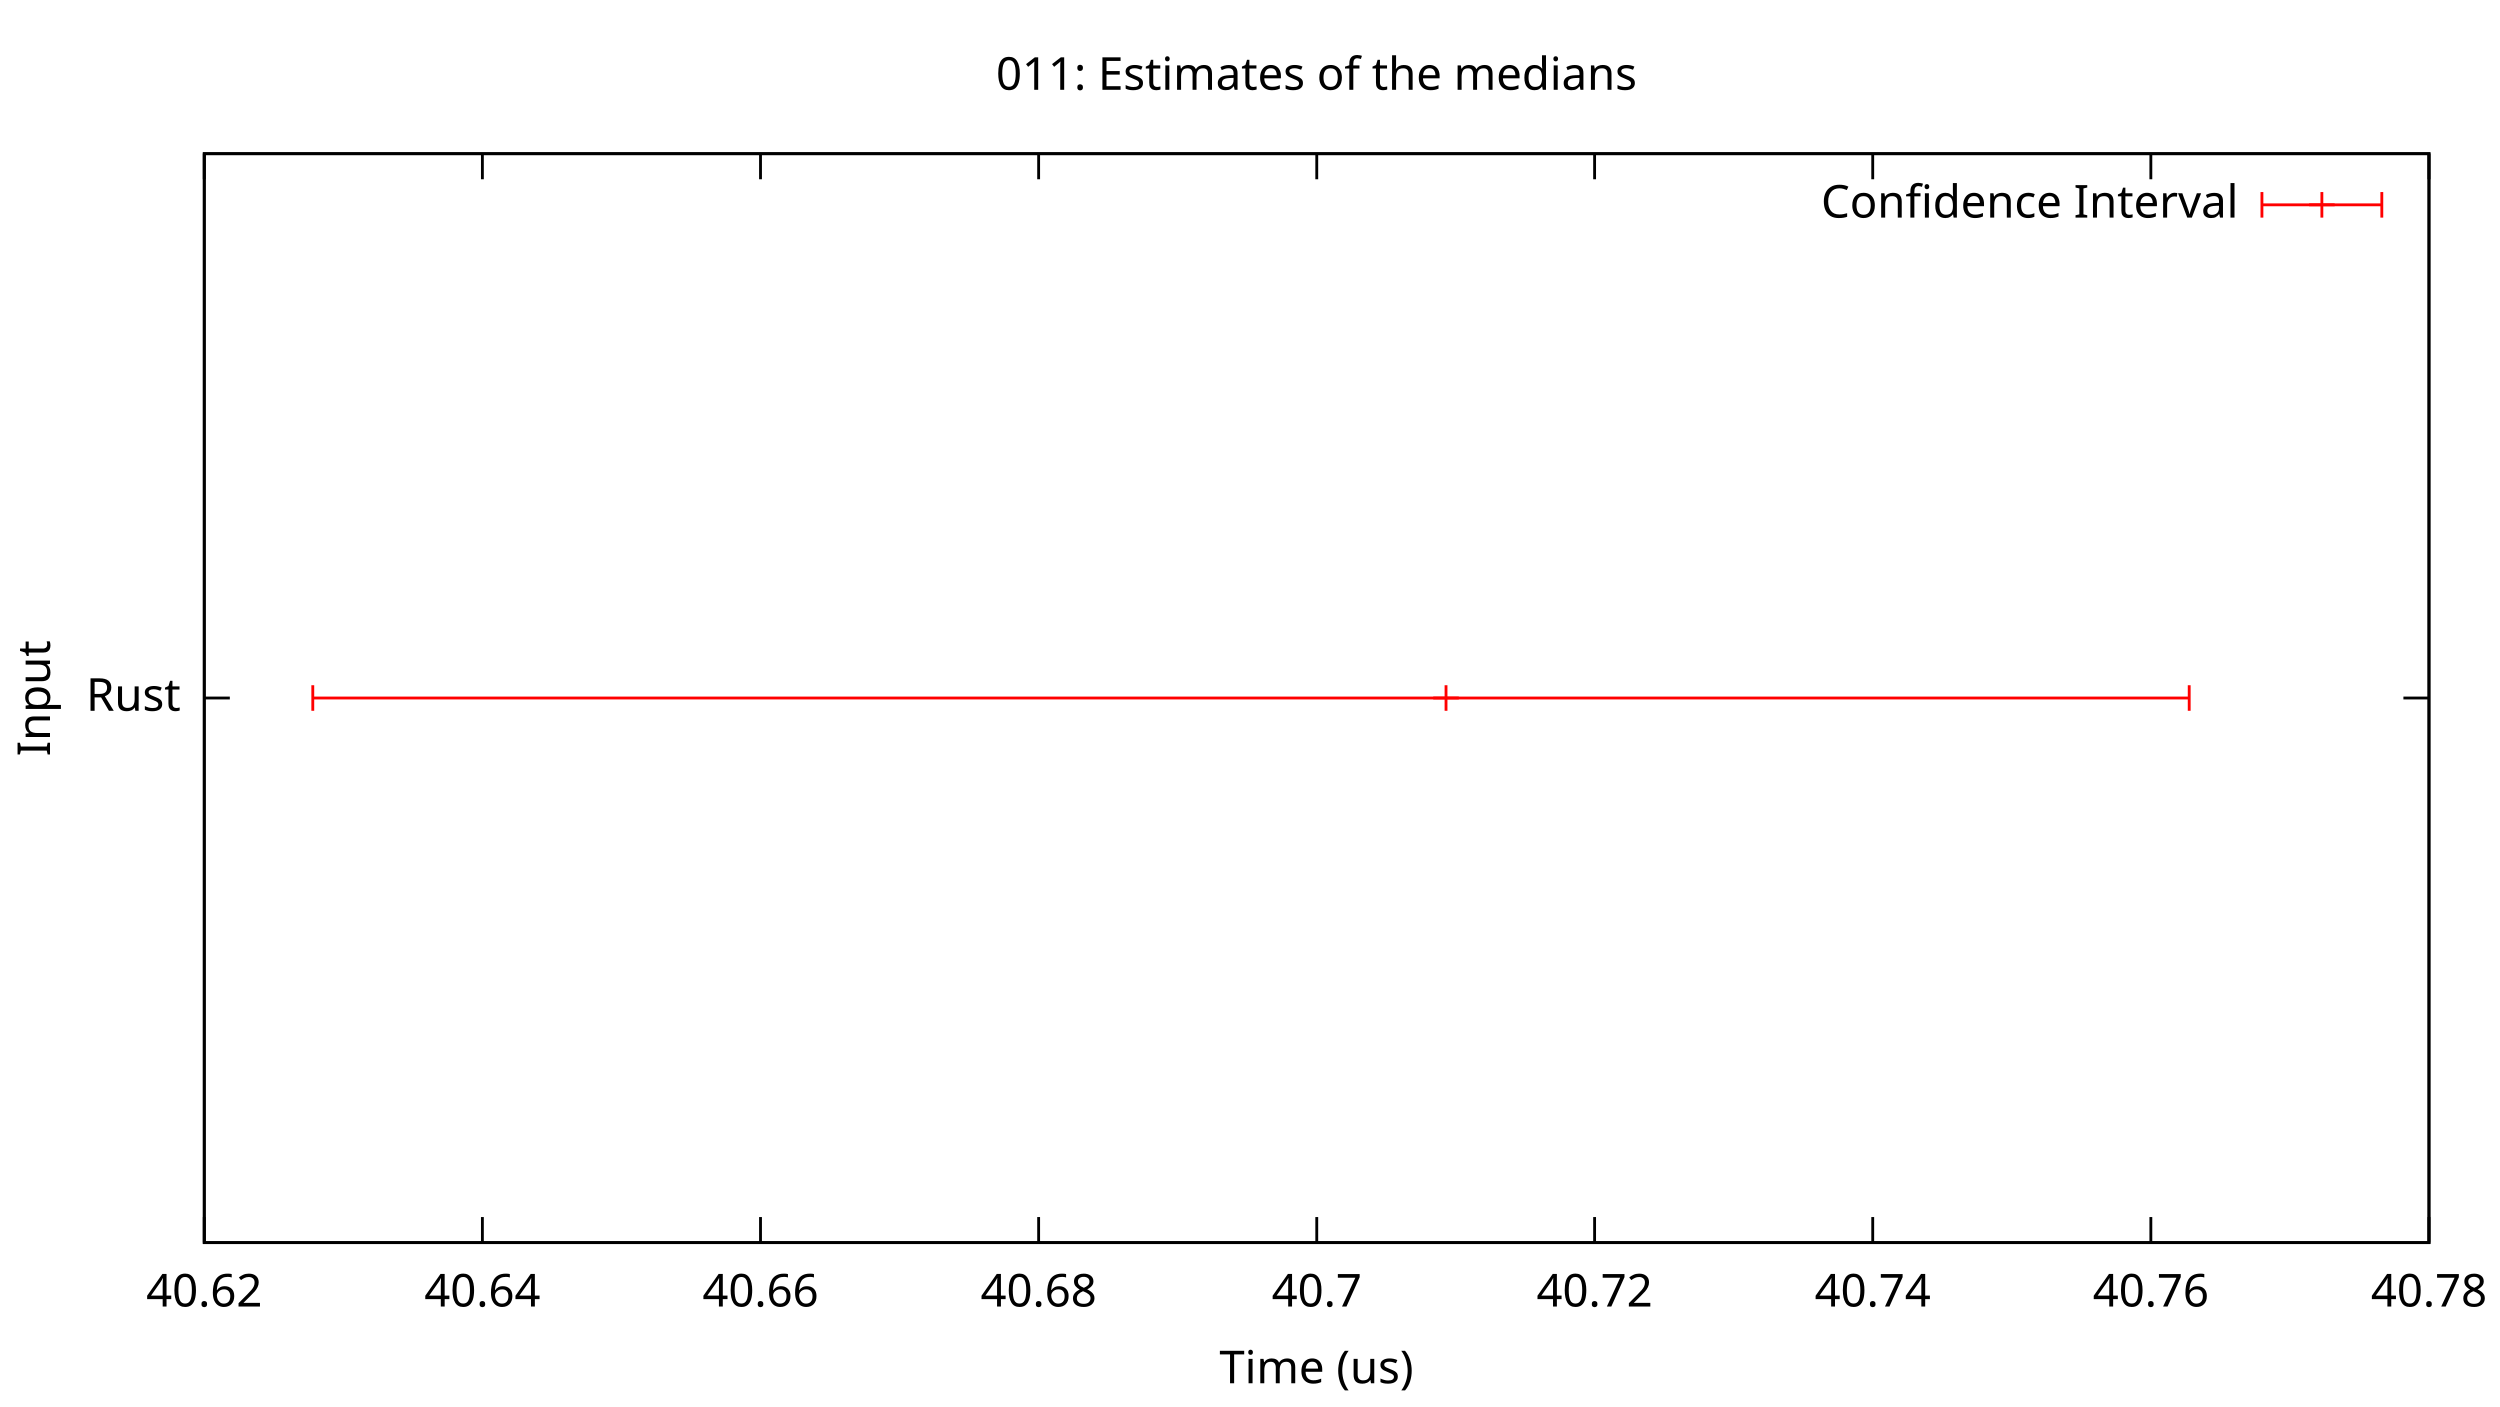
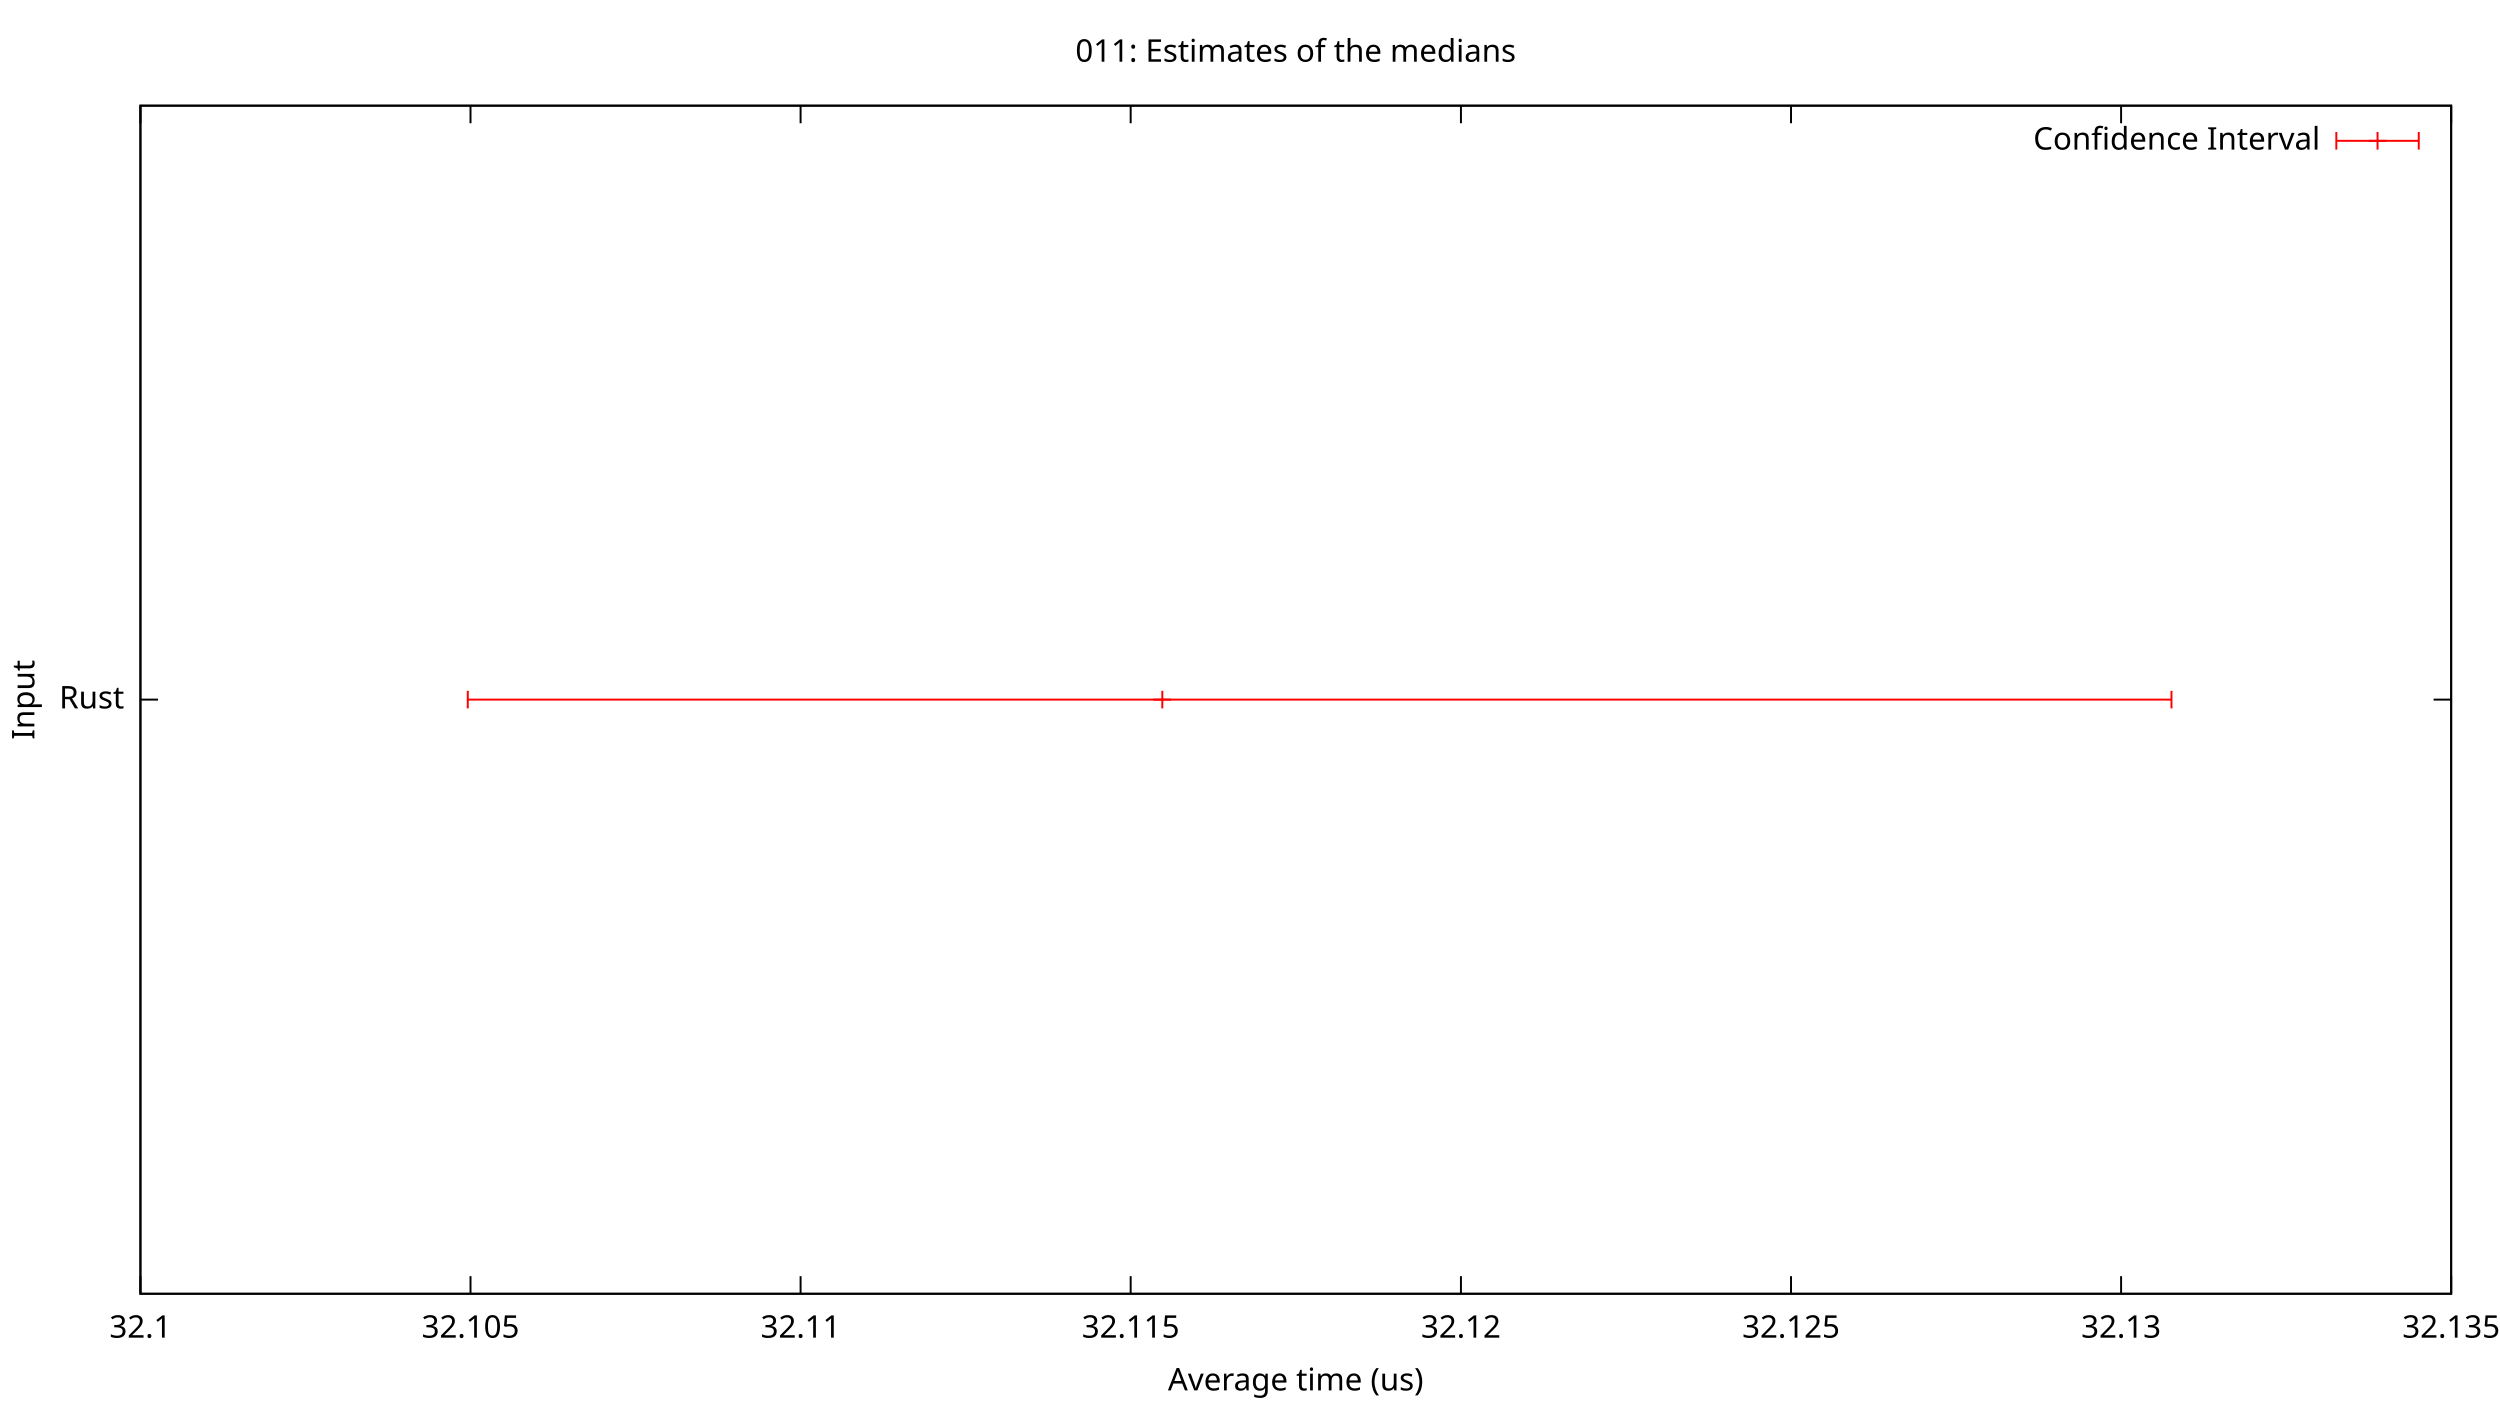
- <svg xmlns="http://www.w3.org/2000/svg" xmlns:xlink="http://www.w3.org/1999/xlink" viewBox="0 0 880 495">
+ <svg xmlns="http://www.w3.org/2000/svg" xmlns:xlink="http://www.w3.org/1999/xlink" viewBox="0 0 1280 720">
  <g id="gnuplot_canvas">
-     <rect x="0" y="0" width="880" height="495" fill="none" />
+     <rect x="0" y="0" width="1280" height="720" fill="none" />
    <defs>
      <circle id="gpDot" r="0.5" stroke-width="0.5" />
      <path id="gpPt0" stroke-width="0.222" stroke="currentColor" d="M-1,0 h2 M0,-1 v2" />
      <path id="gpPt1" stroke-width="0.222" stroke="currentColor" d="M-1,-1 L1,1 M1,-1 L-1,1" />
      <path id="gpPt2" stroke-width="0.222" stroke="currentColor" d="M-1,0 L1,0 M0,-1 L0,1 M-1,-1 L1,1 M-1,1 L1,-1" />
      <rect id="gpPt3" stroke-width="0.222" stroke="currentColor" x="-1" y="-1" width="2" height="2" />
      <rect id="gpPt4" stroke-width="0.222" stroke="currentColor" fill="currentColor" x="-1" y="-1" width="2" height="2" />
      <circle id="gpPt5" stroke-width="0.222" stroke="currentColor" cx="0" cy="0" r="1" />
      <use xlink:href="#gpPt5" id="gpPt6" fill="currentColor" stroke="none" />
      <path id="gpPt7" stroke-width="0.222" stroke="currentColor" d="M0,-1.33 L-1.33,0.67 L1.33,0.67 z" />
      <use xlink:href="#gpPt7" id="gpPt8" fill="currentColor" stroke="none" />
      <use xlink:href="#gpPt7" id="gpPt9" stroke="currentColor" transform="rotate(180)" />
      <use xlink:href="#gpPt9" id="gpPt10" fill="currentColor" stroke="none" />
      <use xlink:href="#gpPt3" id="gpPt11" stroke="currentColor" transform="rotate(45)" />
      <use xlink:href="#gpPt11" id="gpPt12" fill="currentColor" stroke="none" />
    </defs>
    <g style="fill:none; color:white; stroke:currentColor; stroke-width:1.00; stroke-linecap:butt; stroke-linejoin:miter">
</g>
    <g style="fill:none; color:black; stroke:currentColor; stroke-width:1.00; stroke-linecap:butt; stroke-linejoin:miter">
-       <path stroke="black" d="M71.9,245.7 L80.9,245.7 M855.0,245.7 L846.0,245.7  " />
-       <g transform="translate(63.6,250.2)" style="stroke:none; fill:black; font-family:Fantasque Sans Mono; font-size:12.00pt; text-anchor:end">
+       <path stroke="black" d="M71.9,358.2 L80.9,358.2 M1255.0,358.2 L1246.0,358.2  " />
+       <g transform="translate(63.6,362.7)" style="stroke:none; fill:black; font-family:Fantasque Sans Mono; font-size:12.00pt; text-anchor:end">
        <text>Rust</text>
      </g>
-       <path stroke="black" d="M71.9,437.4 L71.9,428.4 M71.9,54.1 L71.9,63.1  " />
-       <g transform="translate(71.9,459.9)" style="stroke:none; fill:black; font-family:Fantasque Sans Mono; font-size:12.00pt; text-anchor:middle">
-         <text> 40.62</text>
+       <path stroke="black" d="M71.9,662.4 L71.9,653.4 M71.9,54.1 L71.9,63.1  " />
+       <g transform="translate(71.9,684.9)" style="stroke:none; fill:black; font-family:Fantasque Sans Mono; font-size:12.00pt; text-anchor:middle">
+         <text> 32.1</text>
      </g>
-       <path stroke="black" d="M169.8,437.4 L169.8,428.4 M169.8,54.1 L169.8,63.1  " />
-       <g transform="translate(169.8,459.9)" style="stroke:none; fill:black; font-family:Fantasque Sans Mono; font-size:12.00pt; text-anchor:middle">
-         <text> 40.64</text>
+       <path stroke="black" d="M240.9,662.4 L240.9,653.4 M240.9,54.1 L240.9,63.1  " />
+       <g transform="translate(240.9,684.9)" style="stroke:none; fill:black; font-family:Fantasque Sans Mono; font-size:12.00pt; text-anchor:middle">
+         <text> 32.105</text>
      </g>
-       <path stroke="black" d="M267.7,437.4 L267.7,428.4 M267.7,54.1 L267.7,63.1  " />
-       <g transform="translate(267.7,459.9)" style="stroke:none; fill:black; font-family:Fantasque Sans Mono; font-size:12.00pt; text-anchor:middle">
-         <text> 40.66</text>
+       <path stroke="black" d="M409.9,662.4 L409.9,653.4 M409.9,54.1 L409.9,63.1  " />
+       <g transform="translate(409.9,684.9)" style="stroke:none; fill:black; font-family:Fantasque Sans Mono; font-size:12.00pt; text-anchor:middle">
+         <text> 32.11</text>
      </g>
-       <path stroke="black" d="M365.6,437.4 L365.6,428.4 M365.6,54.1 L365.6,63.1  " />
-       <g transform="translate(365.6,459.9)" style="stroke:none; fill:black; font-family:Fantasque Sans Mono; font-size:12.00pt; text-anchor:middle">
-         <text> 40.68</text>
+       <path stroke="black" d="M578.9,662.4 L578.9,653.4 M578.9,54.1 L578.9,63.1  " />
+       <g transform="translate(578.9,684.9)" style="stroke:none; fill:black; font-family:Fantasque Sans Mono; font-size:12.00pt; text-anchor:middle">
+         <text> 32.115</text>
      </g>
-       <path stroke="black" d="M463.5,437.4 L463.5,428.4 M463.5,54.1 L463.5,63.1  " />
-       <g transform="translate(463.5,459.9)" style="stroke:none; fill:black; font-family:Fantasque Sans Mono; font-size:12.00pt; text-anchor:middle">
-         <text> 40.7</text>
+       <path stroke="black" d="M748.0,662.4 L748.0,653.4 M748.0,54.1 L748.0,63.1  " />
+       <g transform="translate(748.0,684.9)" style="stroke:none; fill:black; font-family:Fantasque Sans Mono; font-size:12.00pt; text-anchor:middle">
+         <text> 32.12</text>
      </g>
-       <path stroke="black" d="M561.3,437.4 L561.3,428.4 M561.3,54.1 L561.3,63.1  " />
-       <g transform="translate(561.3,459.9)" style="stroke:none; fill:black; font-family:Fantasque Sans Mono; font-size:12.00pt; text-anchor:middle">
-         <text> 40.72</text>
+       <path stroke="black" d="M917.0,662.4 L917.0,653.4 M917.0,54.1 L917.0,63.1  " />
+       <g transform="translate(917.0,684.9)" style="stroke:none; fill:black; font-family:Fantasque Sans Mono; font-size:12.00pt; text-anchor:middle">
+         <text> 32.125</text>
      </g>
-       <path stroke="black" d="M659.2,437.4 L659.2,428.4 M659.2,54.1 L659.2,63.1  " />
-       <g transform="translate(659.2,459.9)" style="stroke:none; fill:black; font-family:Fantasque Sans Mono; font-size:12.00pt; text-anchor:middle">
-         <text> 40.74</text>
+       <path stroke="black" d="M1086.0,662.4 L1086.0,653.4 M1086.0,54.1 L1086.0,63.1  " />
+       <g transform="translate(1086.0,684.9)" style="stroke:none; fill:black; font-family:Fantasque Sans Mono; font-size:12.00pt; text-anchor:middle">
+         <text> 32.13</text>
      </g>
-       <path stroke="black" d="M757.1,437.4 L757.1,428.4 M757.1,54.1 L757.1,63.1  " />
-       <g transform="translate(757.1,459.9)" style="stroke:none; fill:black; font-family:Fantasque Sans Mono; font-size:12.00pt; text-anchor:middle">
-         <text> 40.76</text>
+       <path stroke="black" d="M1255.0,662.4 L1255.0,653.4 M1255.0,54.1 L1255.0,63.1  " />
+       <g transform="translate(1255.0,684.9)" style="stroke:none; fill:black; font-family:Fantasque Sans Mono; font-size:12.00pt; text-anchor:middle">
+         <text> 32.135</text>
      </g>
-       <path stroke="black" d="M855.0,437.4 L855.0,428.4 M855.0,54.1 L855.0,63.1  " />
-       <g transform="translate(855.0,459.9)" style="stroke:none; fill:black; font-family:Fantasque Sans Mono; font-size:12.00pt; text-anchor:middle">
-         <text> 40.78</text>
-       </g>
-       <path stroke="black" d="M71.9,54.1 L71.9,437.4 L855.0,437.4 L855.0,54.1 L71.9,54.1 Z  " />
-       <g transform="translate(17.6,245.8) rotate(270)" style="stroke:none; fill:black; font-family:Fantasque Sans Mono; font-size:12.00pt; text-anchor:middle">
+       <path stroke="black" d="M71.9,54.1 L71.9,662.4 L1255.0,662.4 L1255.0,54.1 L71.9,54.1 Z  " />
+       <g transform="translate(17.6,358.3) rotate(270)" style="stroke:none; fill:black; font-family:Fantasque Sans Mono; font-size:12.00pt; text-anchor:middle">
        <text>Input</text>
      </g>
-       <g transform="translate(463.4,486.9)" style="stroke:none; fill:black; font-family:Fantasque Sans Mono; font-size:12.00pt; text-anchor:middle">
-         <text>Time (us)</text>
+       <g transform="translate(663.4,711.9)" style="stroke:none; fill:black; font-family:Fantasque Sans Mono; font-size:12.00pt; text-anchor:middle">
+         <text>Average time (us)</text>
      </g>
-       <g transform="translate(463.4,31.6)" style="stroke:none; fill:black; font-family:Fantasque Sans Mono; font-size:12.00pt; text-anchor:middle">
+       <g transform="translate(663.4,31.6)" style="stroke:none; fill:black; font-family:Fantasque Sans Mono; font-size:12.00pt; text-anchor:middle">
        <text>011: Estimates of the medians</text>
      </g>
    </g>
    <g id="gnuplot_plot_1">
      <g style="fill:none; color:red; stroke:currentColor; stroke-width:1.00; stroke-linecap:butt; stroke-linejoin:miter">
-         <g transform="translate(787.9,76.6)" style="stroke:none; fill:black; font-family:Fantasque Sans Mono; font-size:12.00pt; text-anchor:end">
+         <g transform="translate(1187.9,76.6)" style="stroke:none; fill:black; font-family:Fantasque Sans Mono; font-size:12.00pt; text-anchor:end">
          <text>Confidence Interval</text>
        </g>
-         <path d="M796.2,72.1 L838.4,72.1 M796.2,67.6 L796.2,76.6 M838.4,67.6 L838.4,76.6 M110.1,245.7 L770.6,245.7    M110.1,250.2 L110.1,241.2 M770.6,250.2 L770.6,241.2  " />
-         <use xlink:href="#gpPt0" transform="translate(509.0,245.7) scale(4.50)" />
-         <use xlink:href="#gpPt0" transform="translate(817.3,72.1) scale(4.50)" />
+         <path d="M1196.2,72.1 L1238.4,72.1 M1196.2,67.6 L1196.2,76.6 M1238.4,67.6 L1238.4,76.6 M239.5,358.2 L1111.8,358.2    M239.5,362.7 L239.5,353.7 M1111.8,362.7 L1111.8,353.7  " />
+         <use xlink:href="#gpPt0" transform="translate(595.1,358.2) scale(4.50)" />
+         <use xlink:href="#gpPt0" transform="translate(1217.3,72.1) scale(4.50)" />
      </g>
    </g>
    <g style="fill:none; color:black; stroke:currentColor; stroke-width:1.00; stroke-linecap:butt; stroke-linejoin:miter">
-       <path stroke="black" d="M71.9,54.1 L71.9,437.4 L855.0,437.4 L855.0,54.1 L71.9,54.1 Z  " />
+       <path stroke="black" d="M71.9,54.1 L71.9,662.4 L1255.0,662.4 L1255.0,54.1 L71.9,54.1 Z  " />
    </g>
  </g>
</svg>
